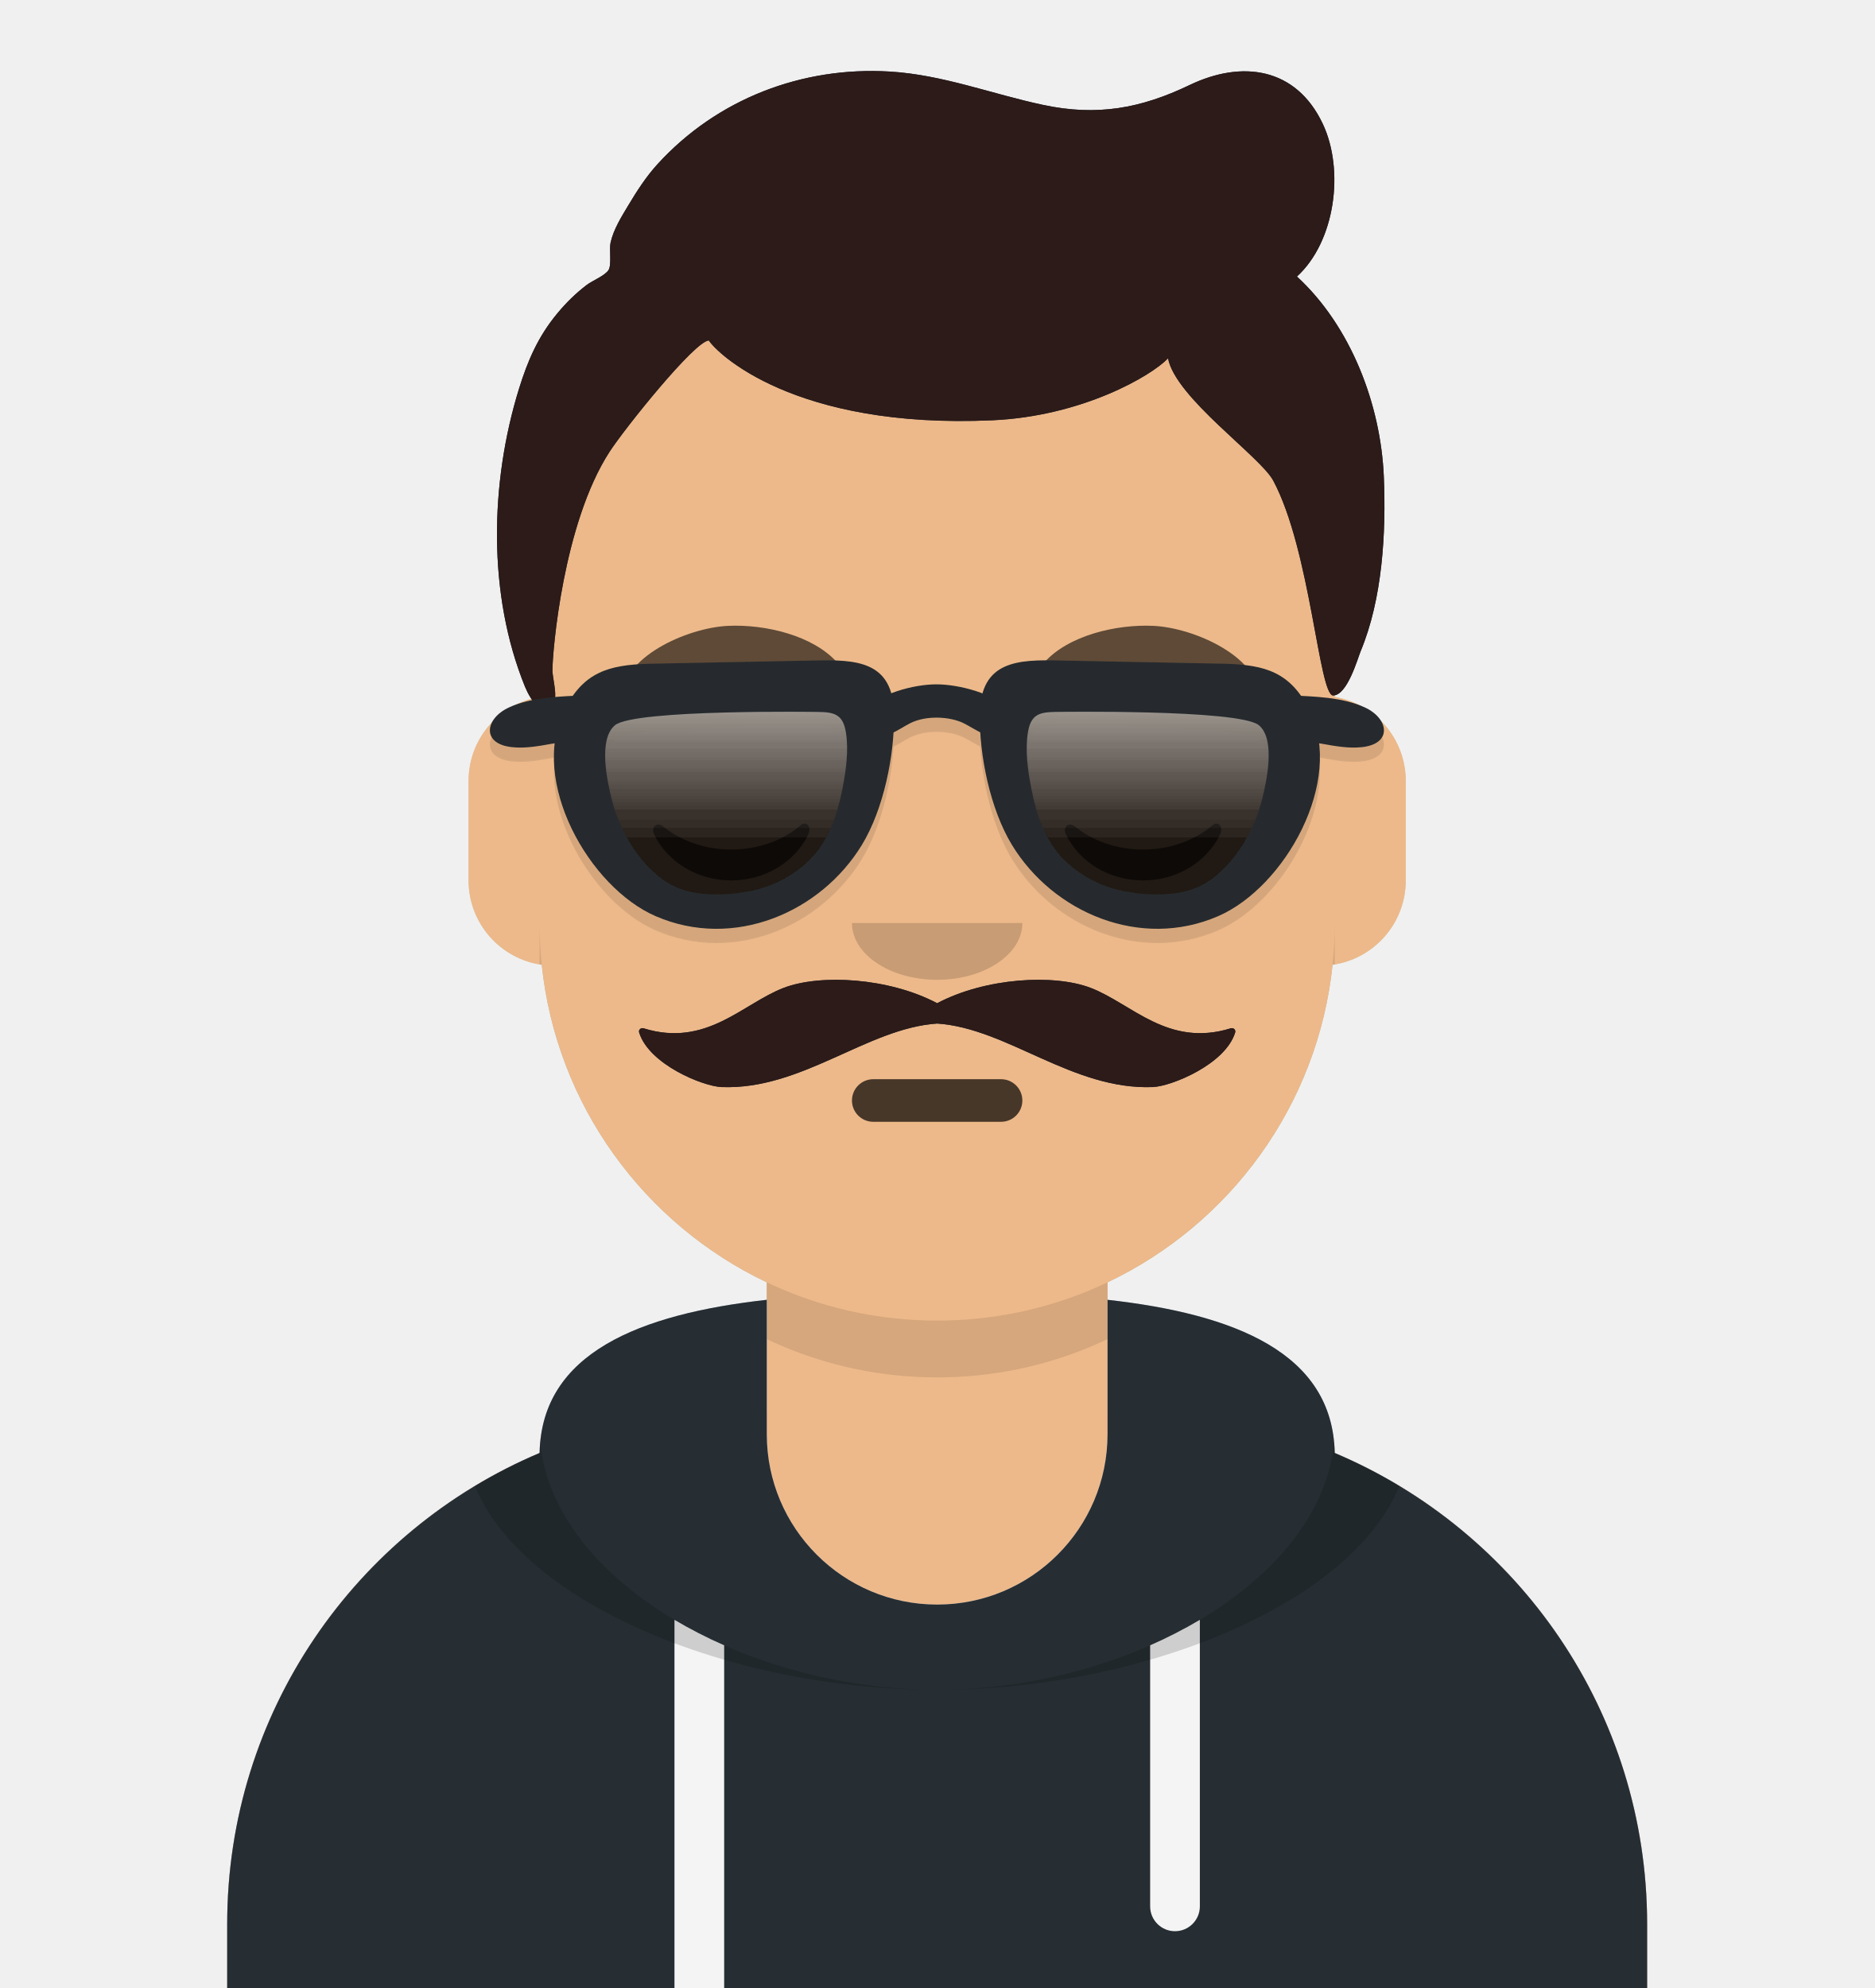
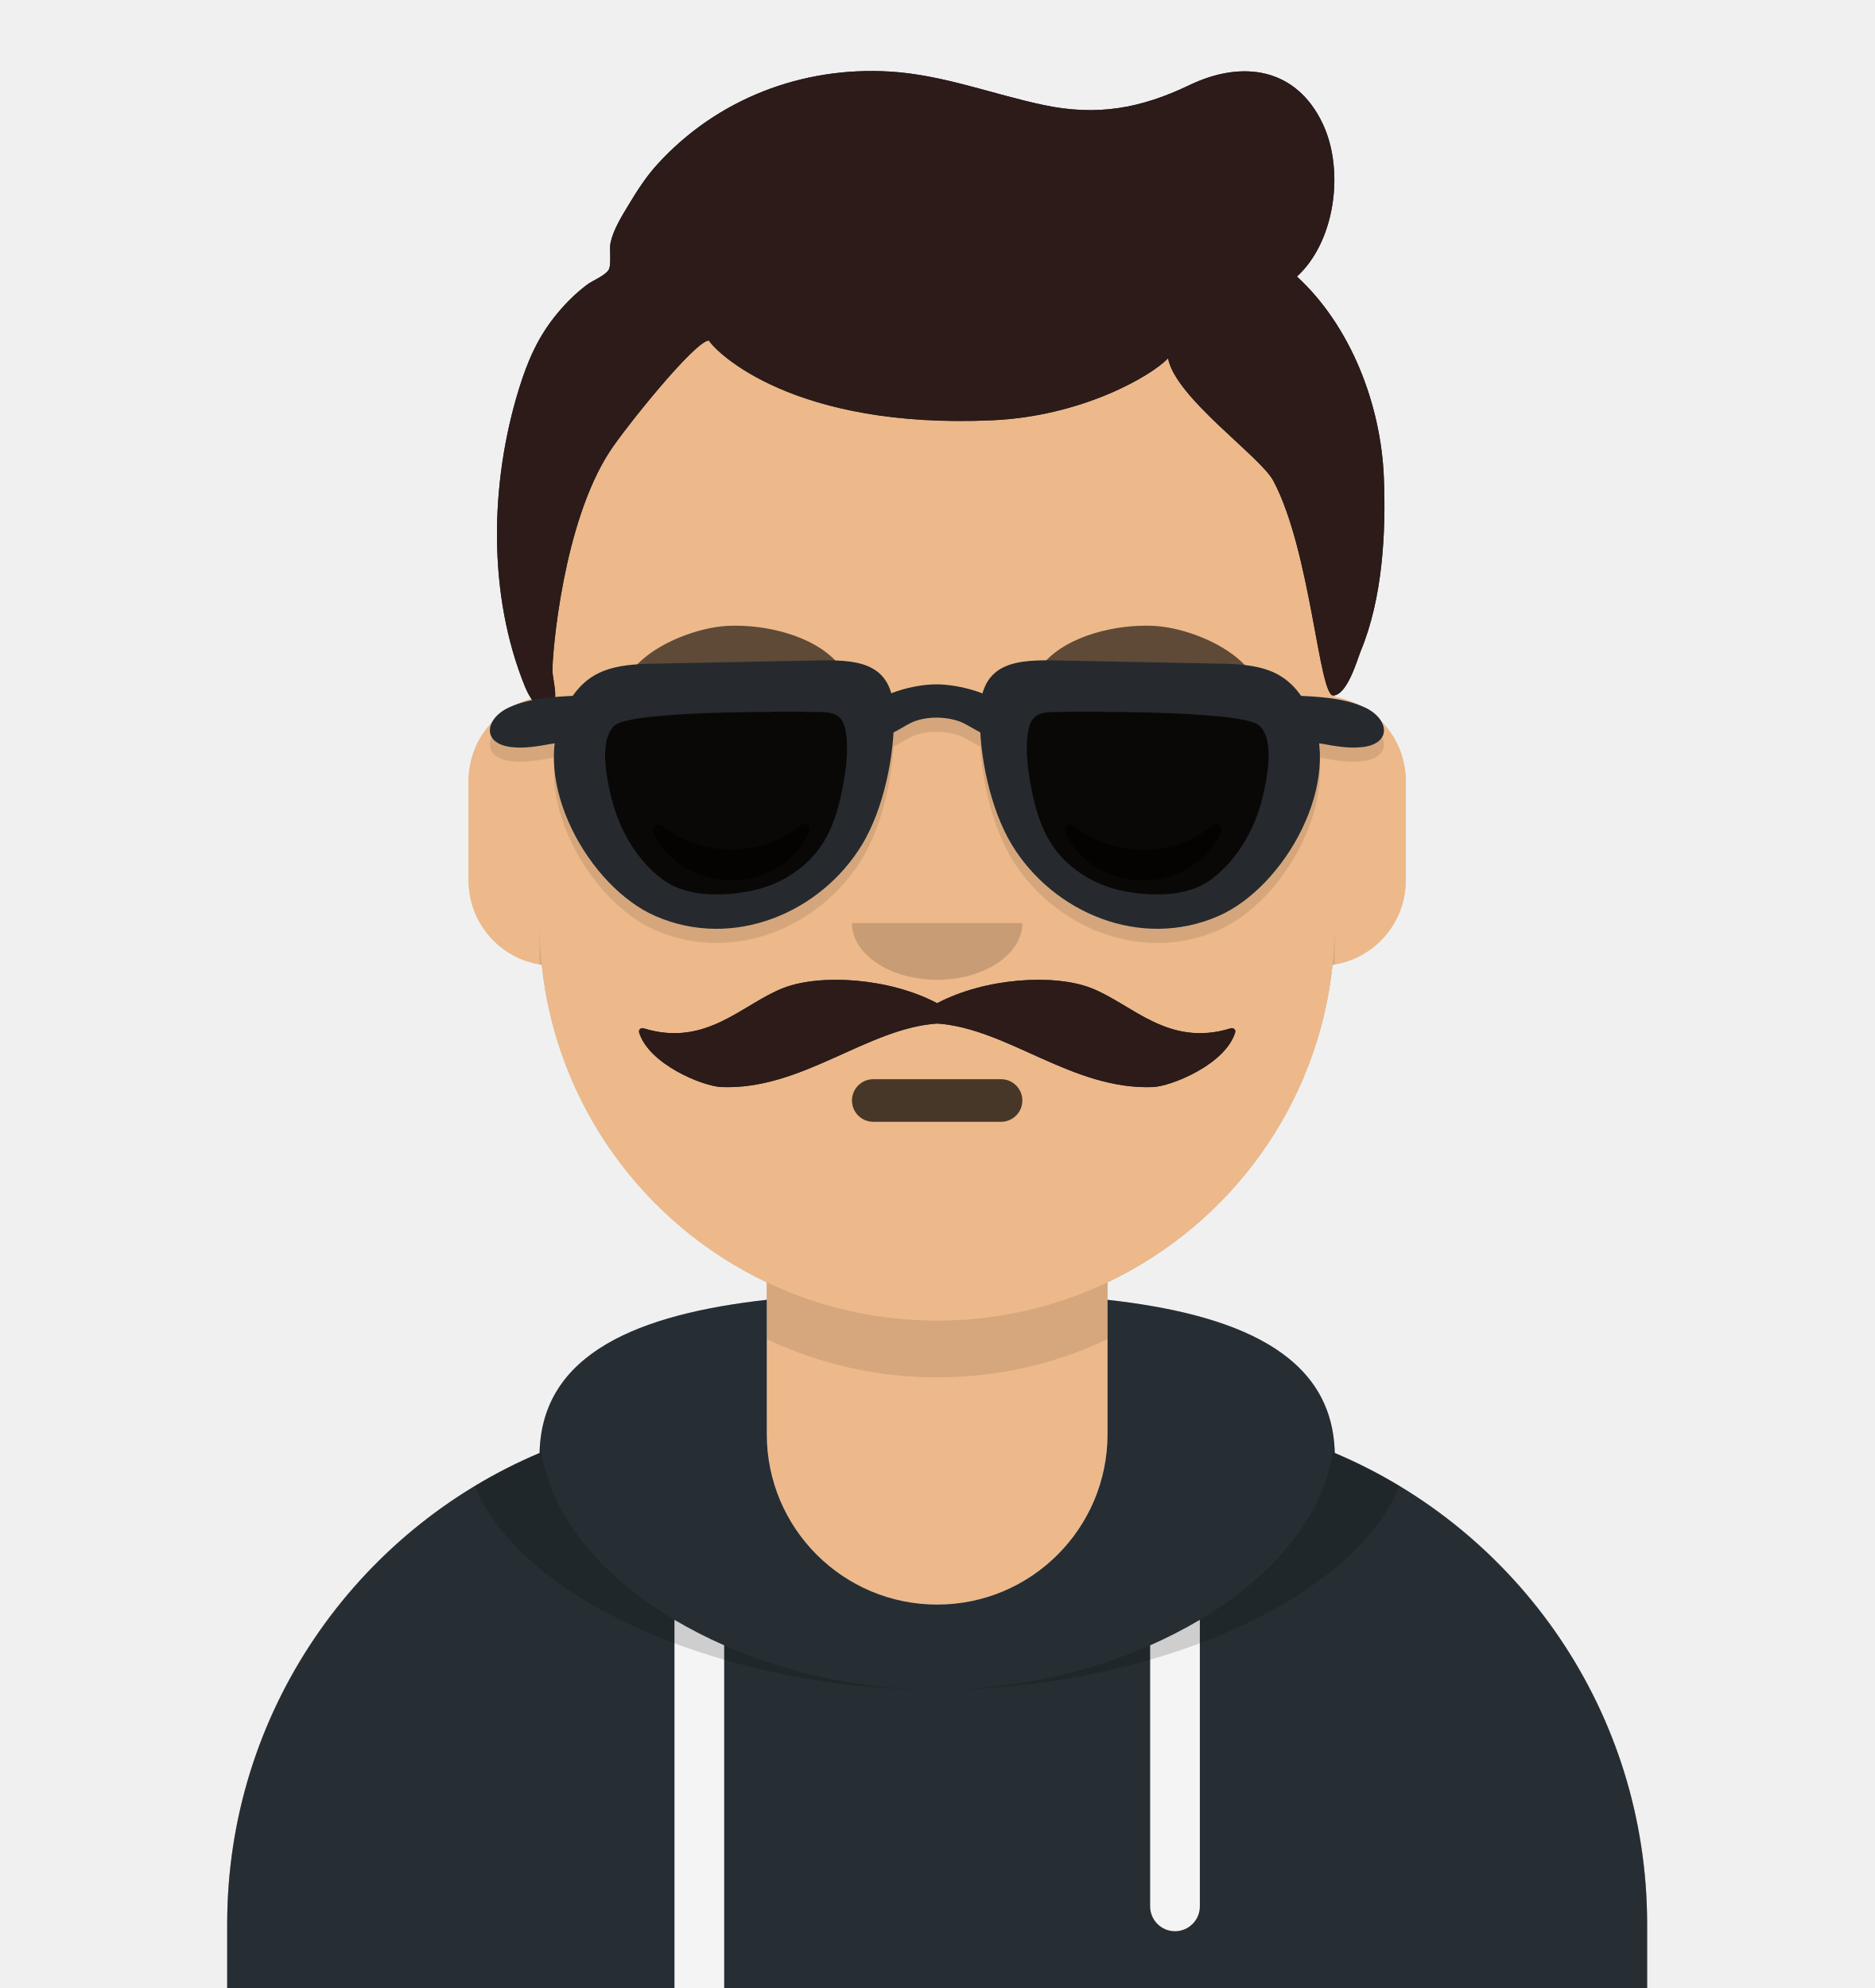
<svg xmlns="http://www.w3.org/2000/svg" xmlns:xlink="http://www.w3.org/1999/xlink" width="264px" height="280px" viewBox="0 0 264 280" version="1.1">
  <defs>
    <circle id="react-path-1" cx="120" cy="120" r="120" />
    <path d="M12,160 C12,226.274 65.726,280 132,280 C198.274,280 252,226.274 252,160 L264,160 L264,-1.42108547e-14 L-3.19744231e-14,-1.42108547e-14 L-3.19744231e-14,160 L12,160 Z" id="react-path-2" />
    <path d="M124,144.611 L124,163 L128,163 L128,163 C167.765,163 200,195.235 200,235 L200,244 L0,244 L0,235 C-4.86974701e-15,195.235 32.235,163 72,163 L72,163 L76,163 L76,144.611 C58.763,136.422 46.372,119.687 44.305,99.881 C38.48,99.058 34,94.052 34,88 L34,74 C34,68.054 38.325,63.118 44,62.166 L44,56 L44,56 C44,25.072 69.072,5.68137151e-15 100,0 L100,0 L100,0 C130.928,-5.68137151e-15 156,25.072 156,56 L156,62.166 C161.675,63.118 166,68.054 166,74 L166,88 C166,94.052 161.52,99.058 155.695,99.881 C153.628,119.687 141.237,136.422 124,144.611 Z" id="react-path-3" />
  </defs>
  <g id="Avataaar" stroke="none" stroke-width="1" fill="none" fill-rule="evenodd">
    <g transform="translate(-825, -1100)" id="Avataaar/Circle">
      <g transform="translate(825, 1100)">
        <g id="Mask" />
        <g id="Avataaar" stroke-width="1" fill-rule="evenodd" mask="url(#react-mask-5)">
          <g id="Body" transform="translate(32, 36)">
            <mask id="react-mask-6" fill="white">
              <use xlink:href="#react-path-3" />
            </mask>
            <use fill="#D0C6AC" xlink:href="#react-path-3" />
            <g id="Skin/👶🏽-03-Brown" mask="url(#react-mask-6)" fill="#EDB98A">
              <g transform="translate(0, 0)" id="Color">
                <rect x="0" y="0" width="264" height="280" />
              </g>
            </g>
            <path d="M156,79 L156,102 C156,132.928 130.928,158 100,158 C69.072,158 44,132.928 44,102 L44,79 L44,94 C44,124.928 69.072,150 100,150 C130.928,150 156,124.928 156,94 L156,79 Z" id="Neck-Shadow" fill-opacity="0.1" fill="#000000" mask="url(#react-mask-6)" />
          </g>
          <g id="Clothing/Hoodie" transform="translate(0, 170)">
            <defs>
              <path d="M108,13.071 C90.081,15.076 76.28,20.552 76.004,34.645 C50.146,45.568 32,71.165 32,100.999 L32,100.999 L32,110 L232,110 L232,100.999 C232,71.165 213.854,45.568 187.996,34.645 C187.72,20.552 173.919,15.076 156,13.071 L156,32 L156,32 C156,45.255 145.255,56 132,56 L132,56 C118.745,56 108,45.255 108,32 L108,13.071 Z" id="react-path-937" />
            </defs>
            <mask id="react-mask-938" fill="white">
              <use xlink:href="#react-path-937" />
            </mask>
            <use id="Hoodie" fill="#B7C1DB" fill-rule="evenodd" xlink:href="#react-path-937" />
            <g id="Color/Palette/Gray-01" mask="url(#react-mask-938)" fill-rule="evenodd" fill="#262E33">
              <rect id="🖍Color" x="0" y="0" width="264" height="110" />
            </g>
            <path d="M102,61.739 L102,110 L95,110 L95,58.15 C97.204,59.46 99.547,60.661 102,61.739 Z M169,58.15 L169,98.5 C169,100.433 167.433,102 165.5,102 C163.567,102 162,100.433 162,98.5 L162,61.739 C164.453,60.661 166.796,59.46 169,58.15 Z" id="Straps" fill="#F4F4F4" fill-rule="evenodd" mask="url(#react-mask-938)" />
            <path d="M90.96,12.724 C75.909,15.571 65.5,21.243 65.5,32.308 C65.5,52.02 98.538,68 132,68 C165.462,68 198.5,52.02 198.5,32.308 C198.5,21.243 188.091,15.571 173.04,12.724 C182.125,16.074 188,21.706 188,31.077 C188,51.469 160.179,68 132,68 C103.821,68 76,51.469 76,31.077 C76,21.706 81.875,16.074 90.96,12.724 Z" id="Shadow" fill-opacity="0.16" fill="#000000" fill-rule="evenodd" mask="url(#react-mask-938)" />
          </g>
          <g id="Face" transform="translate(76, 82)" fill="#000000">
            <g id="Mouth/Serious" transform="translate(2, 52)" fill="#000000" fill-opacity="0.7">
              <rect id="Why-so-serious?" x="42" y="18" width="24" height="6" rx="3" />
            </g>
            <g id="Nose/Default" transform="translate(28, 40)" fill-opacity="0.16">
              <path d="M16,8 C16,12.418 21.373,16 28,16 L28,16 C34.627,16 40,12.418 40,8" id="Nose" />
            </g>
            <g id="Eyes/Closed-😌" transform="translate(0, 8)" fill-opacity="0.6">
              <path d="M16.16,32.447 C18.007,28.649 22.164,26 26.998,26 C31.814,26 35.959,28.63 37.815,32.407 C38.367,33.529 37.582,34.447 36.791,33.767 C34.34,31.66 30.859,30.344 26.998,30.344 C23.257,30.344 19.874,31.579 17.438,33.572 C16.547,34.3 15.62,33.558 16.16,32.447 Z" id="Closed-Eye" transform="translate(27, 30) scale(1, -1) translate(-27, -30) " />
              <path d="M74.16,32.447 C76.007,28.649 80.164,26 84.998,26 C89.814,26 93.959,28.63 95.815,32.407 C96.367,33.529 95.582,34.447 94.791,33.767 C92.34,31.66 88.859,30.344 84.998,30.344 C81.257,30.344 77.874,31.579 75.438,33.572 C74.547,34.3 73.62,33.558 74.16,32.447 Z" id="Closed-Eye" transform="translate(85, 30) scale(1, -1) translate(-85, -30) " />
            </g>
            <g id="Eyebrow/Natural/Default-Natural" fill-opacity="0.6">
              <path d="M26.039,6.21 C20.278,6.983 11.293,12.005 12.044,17.818 C12.069,18.008 12.357,18.067 12.481,17.908 C14.967,14.72 34.193,10.037 41.194,11.015 C41.835,11.104 42.258,10.443 41.821,10.03 C38.077,6.495 31.2,5.512 26.039,6.21" id="Eyebrow" transform="translate(27, 12) rotate(5) translate(-27, -12) " />
              <path d="M85.039,6.21 C79.278,6.983 70.293,12.005 71.044,17.818 C71.069,18.008 71.357,18.067 71.481,17.908 C73.967,14.72 93.193,10.037 100.194,11.015 C100.835,11.104 101.258,10.443 100.821,10.03 C97.077,6.495 90.2,5.512 85.039,6.21" id="Eyebrow" transform="translate(86, 12) scale(-1, 1) rotate(5) translate(-86, -12) " />
            </g>
          </g>
          <g id="Top" stroke-width="1" fill-rule="evenodd">
            <defs>
              <rect id="react-path-881" x="0" y="0" width="264" height="280" />
              <path d="M183.68,38.949 C189.086,33.999 190.387,23.962 187.318,17.449 C183.549,9.454 175.901,8.452 168.572,11.969 C161.664,15.284 155.515,16.388 147.95,14.782 C140.692,13.241 133.806,10.523 126.303,10.076 C113.978,9.343 102.003,13.915 93.603,23.129 C92,24.887 90.709,26.897 89.488,28.934 C88.512,30.564 87.411,32.313 86.995,34.192 C86.797,35.086 87.165,37.29 86.72,38.022 C86.239,38.812 84.424,39.537 83.651,40.124 C82.084,41.313 80.727,42.654 79.471,44.171 C76.805,47.393 75.338,50.758 74.103,54.743 C70.001,67.988 69.653,83.741 74.957,96.747 C75.664,98.481 77.855,102.099 79.143,98.385 C79.398,97.651 78.809,95.191 78.81,94.45 C78.815,91.73 80.316,73.721 86.857,63.633 C88.986,60.349 98.83,48.052 100.841,47.954 C101.906,49.646 112.721,60.462 140.783,59.195 C153.445,58.623 163.183,52.934 165.521,50.468 C166.549,56.001 178.513,64.284 180.336,67.692 C185.603,77.538 186.771,97.996 188.781,97.957 C190.791,97.919 192.234,92.72 192.648,91.727 C195.72,84.352 196.243,75.095 195.915,67.168 C195.488,56.966 191.277,45.942 183.68,38.949 Z" id="react-path-880" />
              <filter x="-0.8%" y="-2.0%" width="101.5%" height="108.0%" filterUnits="objectBoundingBox" id="react-filter-877">
                <feOffset dx="0" dy="2" in="SourceAlpha" result="shadowOffsetOuter1" />
                <feColorMatrix values="0 0 0 0 0   0 0 0 0 0   0 0 0 0 0  0 0 0 0.16 0" type="matrix" in="shadowOffsetOuter1" result="shadowMatrixOuter1" />
                <feMerge>
                  <feMergeNode in="shadowMatrixOuter1" />
                  <feMergeNode in="SourceGraphic" />
                </feMerge>
              </filter>
            </defs>
            <mask id="react-mask-879" fill="white">
              <use xlink:href="#react-path-881" />
            </mask>
            <g id="Mask" />
            <g id="Top/Short-Hair/Short-Waved" mask="url(#react-mask-879)">
              <g transform="translate(-1, 0)">
                <g id="Facial-Hair/Moustache-Fancy" transform="translate(49, 72)">
                  <defs>
                    <path d="M84,69.297 C77.208,65.711 67.578,65.149 62.389,67.132 C56.614,69.337 51.505,75.583 42.639,72.828 C42.27,72.714 41.909,73.045 42.02,73.409 C43.394,77.918 51.028,81.007 53.622,81.108 C64.961,81.55 74.095,72.83 84,72.161 C93.906,72.83 103.039,81.55 114.379,81.108 C116.973,81.007 124.607,77.918 125.98,73.409 C126.091,73.045 125.731,72.714 125.362,72.828 C116.495,75.583 111.386,69.337 105.612,67.132 C100.422,65.149 90.792,65.711 84,69.297 Z" id="react-path-883" />
                  </defs>
                  <mask id="react-mask-882" fill="white">
                    <use xlink:href="#react-path-883" />
                  </mask>
                  <use id="Moustache-U-a-Question" fill="#28354B" fill-rule="evenodd" xlink:href="#react-path-883" />
                  <g id="Color/Hair/Brown" mask="url(#react-mask-882)" fill="#2C1B18">
                    <g transform="translate(-32, 0)" id="Color">
                      <rect x="0" y="0" width="264" height="244" />
                    </g>
                  </g>
                </g>
                <mask id="react-mask-878" fill="white">
                  <use xlink:href="#react-path-880" />
                </mask>
                <use id="Short-Hair" stroke="none" fill="#28354B" fill-rule="evenodd" xlink:href="#react-path-880" />
                <g id="Skin/👶🏽-03-Brown" mask="url(#react-mask-878)" fill="#2C1B18">
                  <g transform="translate(0, 0) " id="Color">
                    <rect x="0" y="0" width="264" height="280" />
                  </g>
                </g>
                <g id="Top/_Resources/Sunglasses" fill="none" transform="translate(62, 85)" stroke-width="1">
                  <defs>
                    <filter x="-0.8%" y="-2.6%" width="101.6%" height="110.5%" filterUnits="objectBoundingBox" id="react-filter-886">
                      <feOffset dx="0" dy="2" in="SourceAlpha" result="shadowOffsetOuter1" />
                      <feColorMatrix values="0 0 0 0 0   0 0 0 0 0   0 0 0 0 0  0 0 0 0.1 0" type="matrix" in="shadowOffsetOuter1" result="shadowMatrixOuter1" />
                      <feMerge>
                        <feMergeNode in="shadowMatrixOuter1" />
                        <feMergeNode in="SourceGraphic" />
                      </feMerge>
                    </filter>
                    <path d="M47.01,6.277 C49.521,6.301 50.708,6.726 51.136,9.392 C51.569,12.092 51.148,15.128 50.648,17.787 C49.886,21.848 48.617,25.826 45.664,28.794 C44.109,30.358 42.212,31.603 40.194,32.454 C39.123,32.906 37.991,33.232 36.86,33.48 C36.529,33.552 33.706,33.948 35.438,33.747 C31.397,34.216 27.013,34.197 23.638,31.579 C19.898,28.678 17.337,24.086 16.211,19.513 C15.552,16.837 14.167,10.437 16.697,8.297 C19.595,5.845 47.01,6.277 47.01,6.277 L47.01,6.277 Z" id="react-path-884" />
                    <path d="M78.919,6.275 C76.408,6.299 75.221,6.724 74.794,9.389 C74.36,12.089 74.782,15.125 75.281,17.784 C76.044,21.845 77.313,25.824 80.265,28.792 C81.821,30.355 83.718,31.601 85.736,32.452 C86.807,32.903 87.939,33.23 89.07,33.477 C89.4,33.549 92.223,33.946 90.492,33.744 C94.533,34.214 98.917,34.195 102.292,31.577 C106.032,28.675 108.593,24.084 109.719,19.511 C110.378,16.834 111.762,10.434 109.233,8.294 C106.335,5.843 78.919,6.275 78.919,6.275 L78.919,6.275 Z" id="react-path-885" />
                    <linearGradient x1="50%" y1="0%" x2="50%" y2="70.506%" id="react-linear-gradient-887">
-                       <stop stop-color="#FFFFFF" stop-opacity="0.5" offset="0%" />
+                       <stop stop-color="#000" stop-opacity="0.5" offset="0%" />
                      <stop stop-color="#000000" stop-opacity="0.5" offset="100%" />
                    </linearGradient>
                    <linearGradient x1="50%" y1="0%" x2="50%" y2="100%" id="react-linear-gradient-888">
-                       <stop stop-color="#FFFFFF" stop-opacity="0.5" offset="0%" />
+                       <stop stop-color="#000" stop-opacity="0.5" offset="0%" />
                      <stop stop-color="#000000" stop-opacity="0.5" offset="70.506%" />
                    </linearGradient>
                  </defs>
                  <g id="Sunglasses" filter="url(#react-filter-886)" transform="translate(8, 8)">
                    <g id="shades">
-                       <use fill-opacity="0.7" fill="#000000" xlink:href="#react-path-884" />
+                       <use fill-opacity=".9" fill="#000000" xlink:href="#react-path-884" />
                      <use fill="url(#react-linear-gradient-887)" style="mix-blend-mode: screen;" xlink:href="#react-path-884" />
                    </g>
                    <g id="shades">
-                       <use fill-opacity="0.7" fill="#000000" xlink:href="#react-path-885" />
+                       <use fill-opacity=".9" fill="#000000" xlink:href="#react-path-885" />
                      <use fill="url(#react-linear-gradient-888)" style="mix-blend-mode: screen;" xlink:href="#react-path-885" />
                    </g>
                    <g id="Glasses" fill="#252C2F">
                      <path d="M46.249,7.275 C48.621,7.298 49.742,7.692 50.146,10.165 C50.555,12.671 50.157,15.487 49.685,17.955 C48.965,21.723 47.767,25.415 44.978,28.169 C43.508,29.619 41.717,30.775 39.811,31.564 C38.799,31.983 37.73,32.286 36.661,32.516 C36.349,32.583 33.682,32.95 35.318,32.764 C31.501,33.199 27.36,33.182 24.172,30.753 C20.64,28.06 18.22,23.8 17.157,19.556 C16.534,17.073 15.226,11.134 17.616,9.149 C20.353,6.875 46.249,7.275 46.249,7.275 L46.249,7.275 Z M22.218,0.49 C16.777,0.678 13.147,1.634 10.463,7.069 C5.546,17.03 13.963,31.969 23.352,36.039 C34.329,40.799 46.592,35.532 52.396,26.006 C55.469,20.962 57.022,13.323 56.922,7.504 C56.795,0.076 51.607,-0.13 45.509,0.034 L22.218,0.49 Z" id="Frame" />
                      <path d="M79.681,7.273 C77.309,7.295 76.188,7.689 75.784,10.163 C75.374,12.668 75.772,15.485 76.244,17.952 C76.965,21.72 78.163,25.412 80.952,28.166 C82.421,29.616 84.213,30.772 86.119,31.562 C87.131,31.981 88.2,32.284 89.268,32.513 C89.581,32.58 92.247,32.948 90.612,32.761 C94.429,33.197 98.57,33.179 101.757,30.75 C105.29,28.058 107.709,23.798 108.773,19.554 C109.396,17.071 110.703,11.132 108.314,9.147 C105.576,6.872 79.681,7.273 79.681,7.273 L79.681,7.273 Z M103.712,0.488 C109.152,0.675 112.783,1.632 115.466,7.067 C120.384,17.028 111.967,31.966 102.577,36.037 C91.6,40.797 79.338,35.529 73.534,26.004 C70.461,20.96 68.907,13.321 69.007,7.501 C69.135,0.074 74.323,-0.132 80.421,0.032 L103.712,0.488 Z" id="Frame" />
                      <path d="M13.197,4.927 C9.785,5.118 5.886,5.164 2.69,6.639 C-0.695,8.201 -1.218,11.739 3.049,12.226 C4.971,12.446 6.895,12.083 8.787,11.745 C10.337,11.468 12.442,11.558 13.906,10.966 C16.636,9.862 16.46,4.74 13.197,4.927" id="Frame" />
                      <path d="M112.735,4.927 C116.147,5.118 120.046,5.164 123.242,6.639 C126.626,8.201 127.149,11.739 122.882,12.226 C120.961,12.446 119.037,12.083 117.144,11.745 C115.595,11.468 113.49,11.558 112.025,10.966 C109.296,9.862 109.471,4.74 112.735,4.927" id="Frame" />
                      <path d="M73.109,7.013 C71.163,4.713 66.091,3.385 62.891,3.385 C59.691,3.385 54.768,4.713 52.822,7.013 C51.841,8.172 51.807,9.724 53.508,10.451 C55.626,11.357 57.517,9.714 59.213,8.855 C61.381,7.757 64.712,7.877 66.719,8.855 C68.427,9.688 70.305,11.357 72.423,10.451 C74.124,9.724 74.091,8.172 73.109,7.013" id="Frame" />
                    </g>
                  </g>
                </g>
              </g>
            </g>
          </g>
        </g>
      </g>
    </g>
  </g>
</svg>
